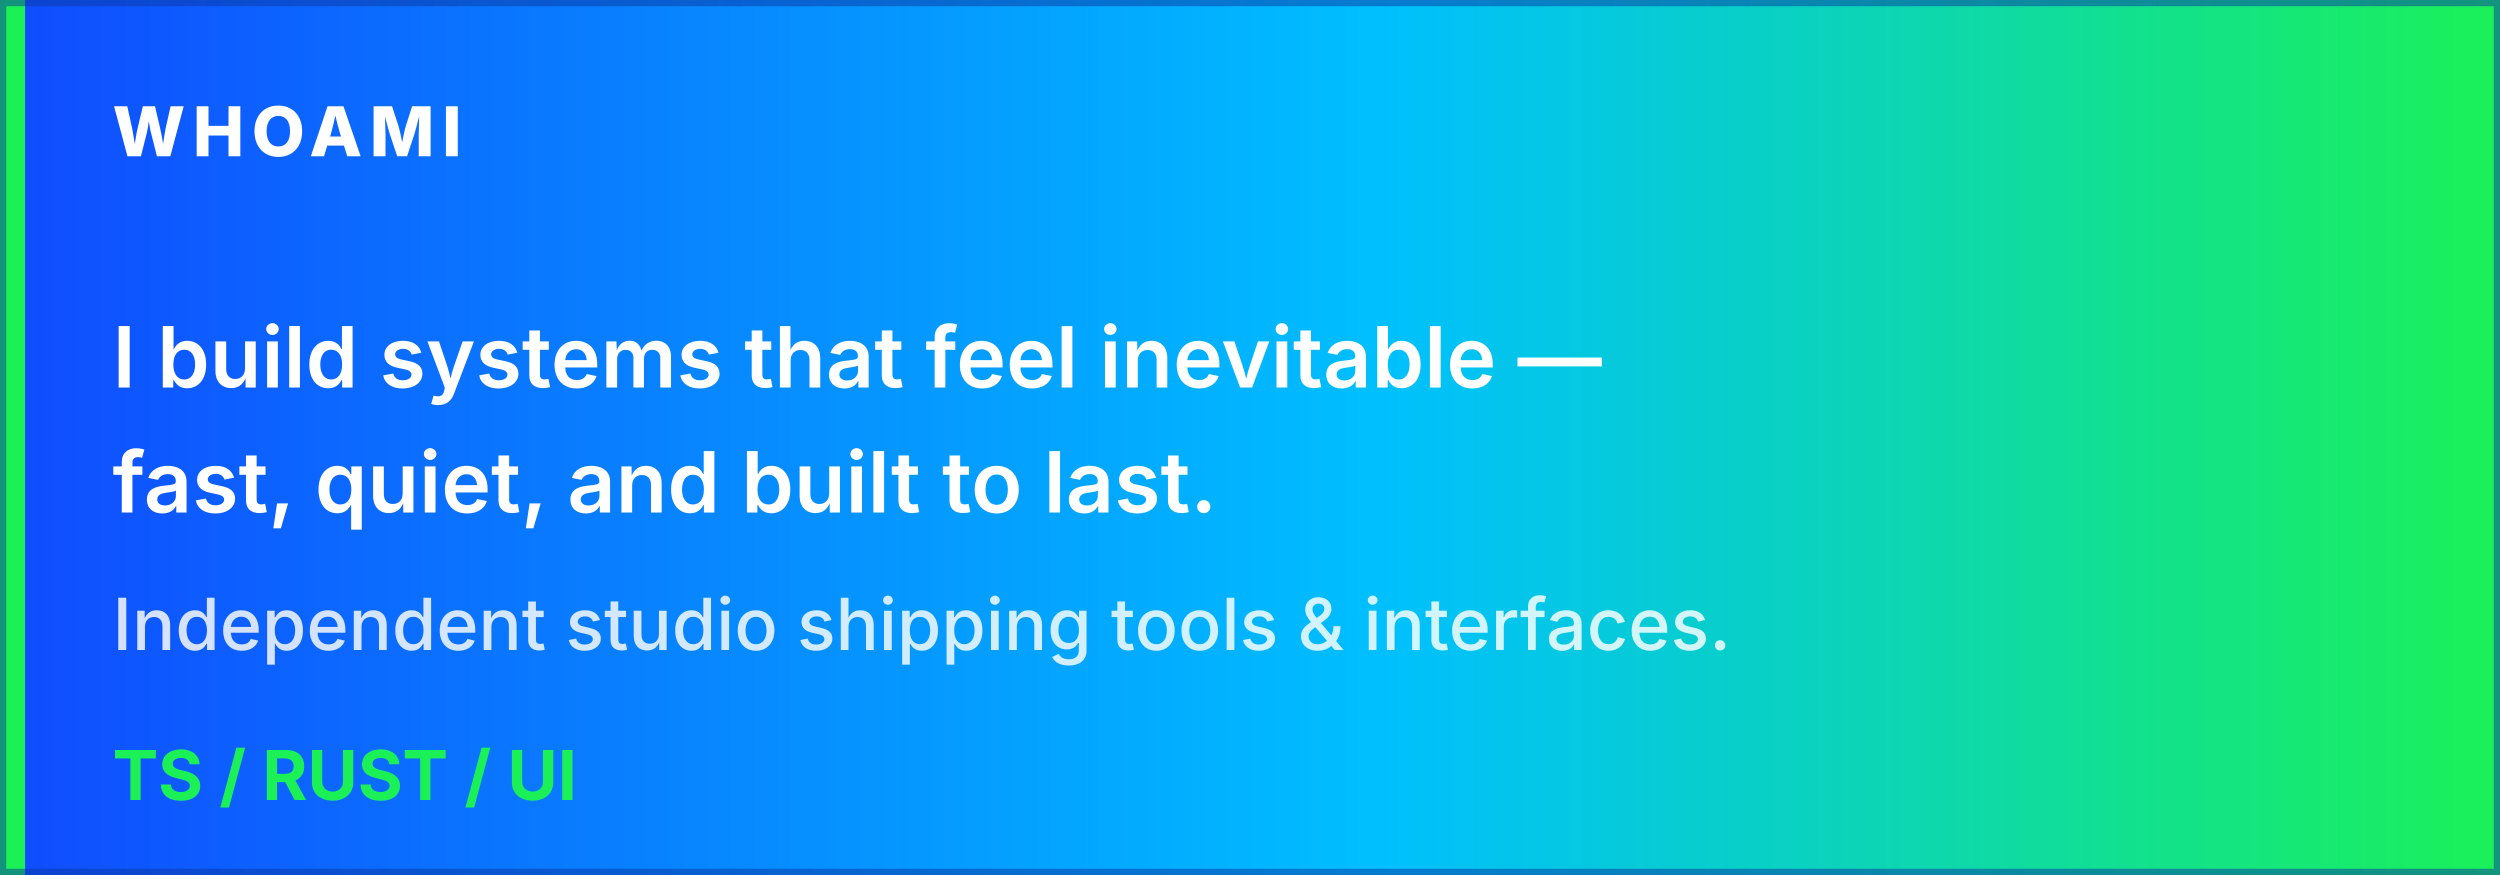
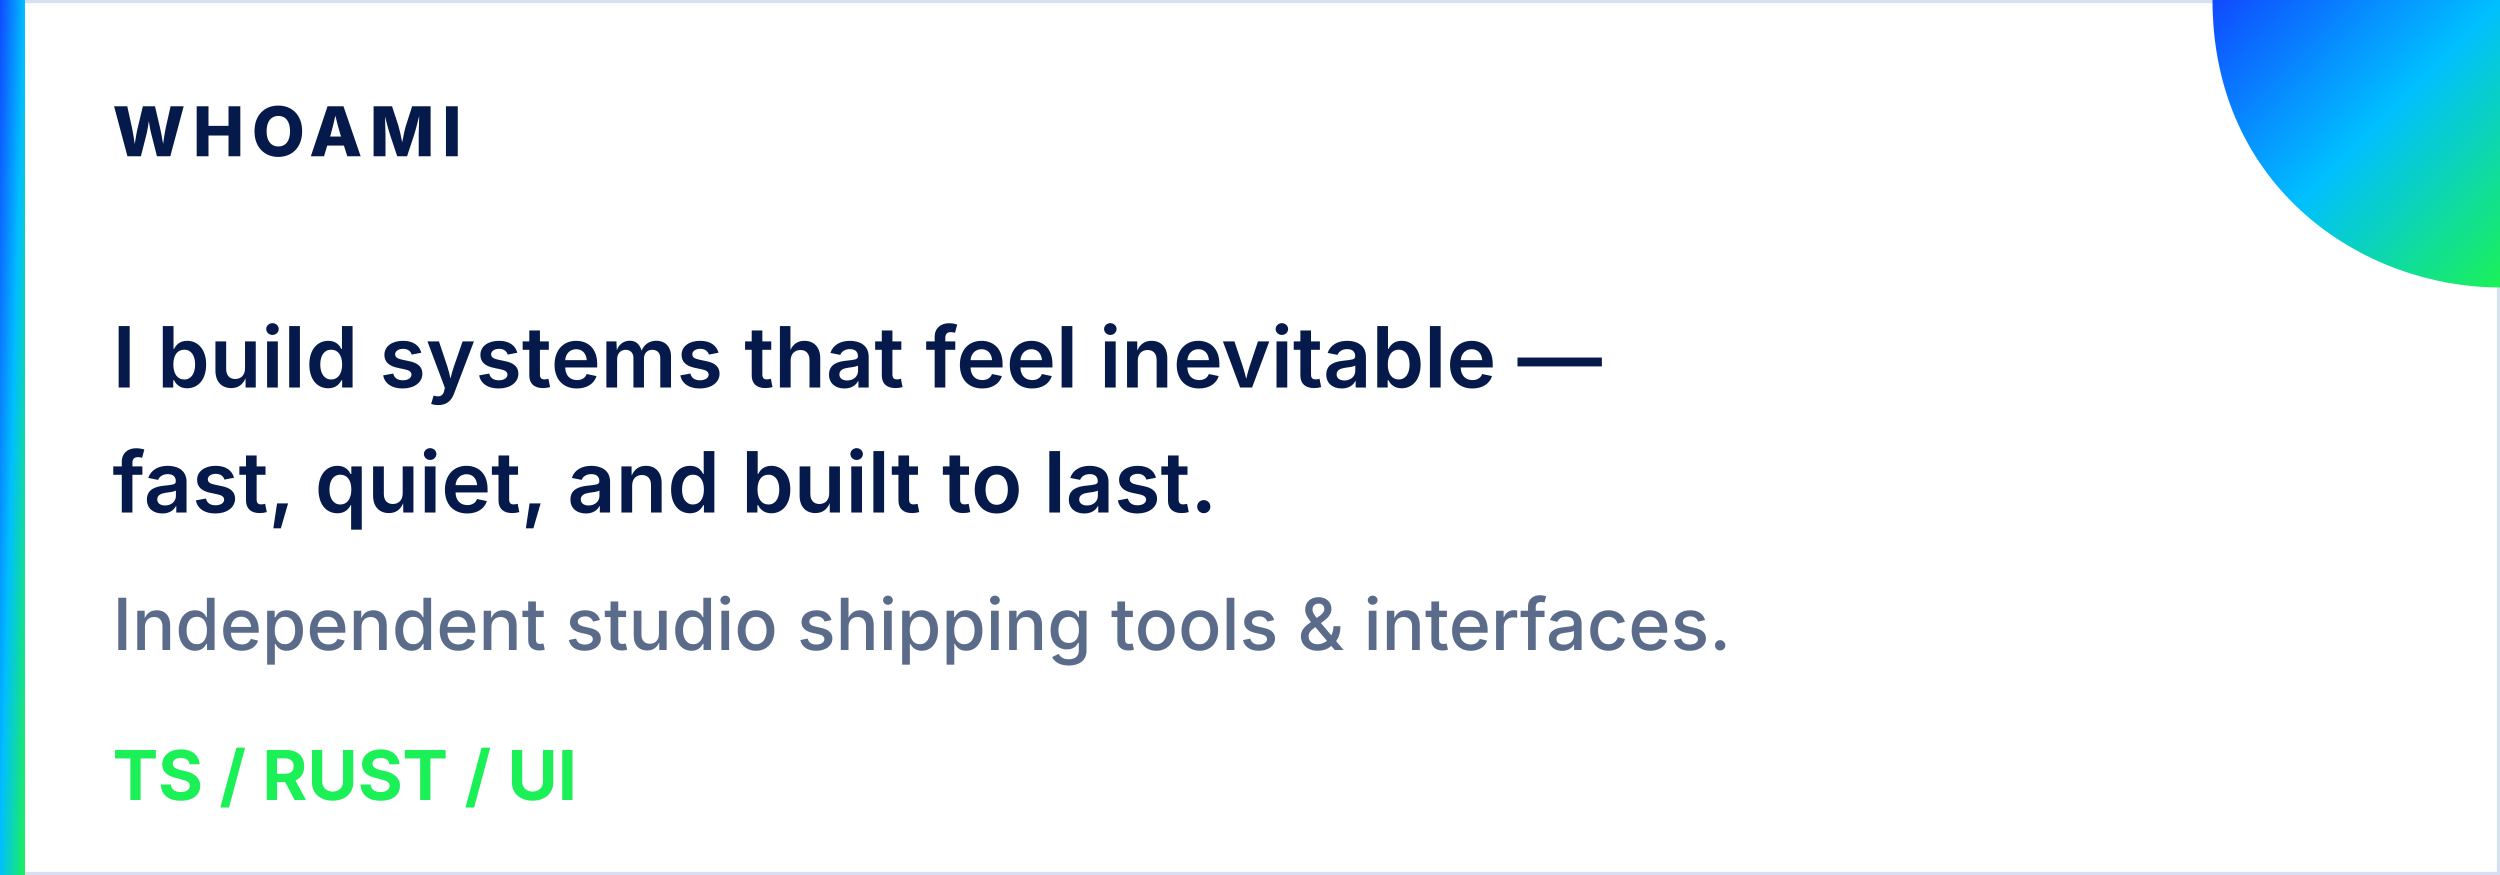
<svg xmlns="http://www.w3.org/2000/svg" width="400" height="140" viewBox="0 0 400 140" role="img">
  <defs>
-     <linearGradient id="bg" x1="0" y1="0" x2="1" y2="0">
+     <linearGradient id="bg" x1="0" y1="0" x2="1" y2="1">
      <stop offset="0" stop-color="#104AFF" />
-       <stop offset="0.55" stop-color="#00BFFF" />
+       <stop offset="0.5" stop-color="#00BFFF" />
      <stop offset="1" stop-color="#1BF157" />
    </linearGradient>
  </defs>
-   <rect x="0" y="0" width="400" height="140" fill="url(#bg)" />
-   <rect x="0" y="0" width="4" height="140" fill="#1BF157" />
-   <rect x="0.5" y="0.5" width="399" height="139" fill="none" stroke="#0B38A2" stroke-opacity="0.5" />
-   <text x="18" y="25" font-family="'Inter','Helvetica Neue','Segoe UI',system-ui,Arial,sans-serif" font-size="11" font-weight="800" letter-spacing="1.2" fill="#FFFFFF">WHOAMI</text>
-   <text x="18" y="62" font-family="'Inter','Helvetica Neue','Segoe UI',system-ui,Arial,sans-serif" font-size="13.5" font-weight="600" fill="#FFFFFF">I build systems that feel inevitable —</text>
-   <text x="18" y="82" font-family="'Inter','Helvetica Neue','Segoe UI',system-ui,Arial,sans-serif" font-size="13.5" font-weight="600" fill="#FFFFFF">fast, quiet, and built to last.</text>
-   <text x="18" y="104" font-family="'Inter','Helvetica Neue','Segoe UI',system-ui,Arial,sans-serif" font-size="11.5" font-weight="500" fill="#FFFFFF" fill-opacity="0.82">Independent studio shipping tools &amp; interfaces.</text>
+   <rect x="0" y="0" width="400" height="140" fill="#ffffff" stroke="#d6e0f0" />
+   <rect x="0" y="0" width="4" height="140" fill="url(#bg)" />
+   <path d="M400 0 L400 46 C 378 46 354 30 354 0 Z" fill="url(#bg)" />
+   <text x="18" y="25" font-family="'Inter','Helvetica Neue','Segoe UI',system-ui,Arial,sans-serif" font-size="11" font-weight="800" letter-spacing="1.2" fill="#051A4A">WHOAMI</text>
+   <text x="18" y="62" font-family="'Inter','Helvetica Neue','Segoe UI',system-ui,Arial,sans-serif" font-size="13.5" font-weight="600" fill="#051A4A">I build systems that feel inevitable —</text>
+   <text x="18" y="82" font-family="'Inter','Helvetica Neue','Segoe UI',system-ui,Arial,sans-serif" font-size="13.5" font-weight="600" fill="#051A4A">fast, quiet, and built to last.</text>
+   <text x="18" y="104" font-family="'Inter','Helvetica Neue','Segoe UI',system-ui,Arial,sans-serif" font-size="11.5" font-weight="500" fill="#5b6b8a">Independent studio shipping tools &amp; interfaces.</text>
  <text x="18" y="128" font-family="'Inter','Helvetica Neue','Segoe UI',system-ui,Arial,sans-serif" font-size="11" font-weight="700" fill="#1BF157">TS / RUST / UI</text>
</svg>
